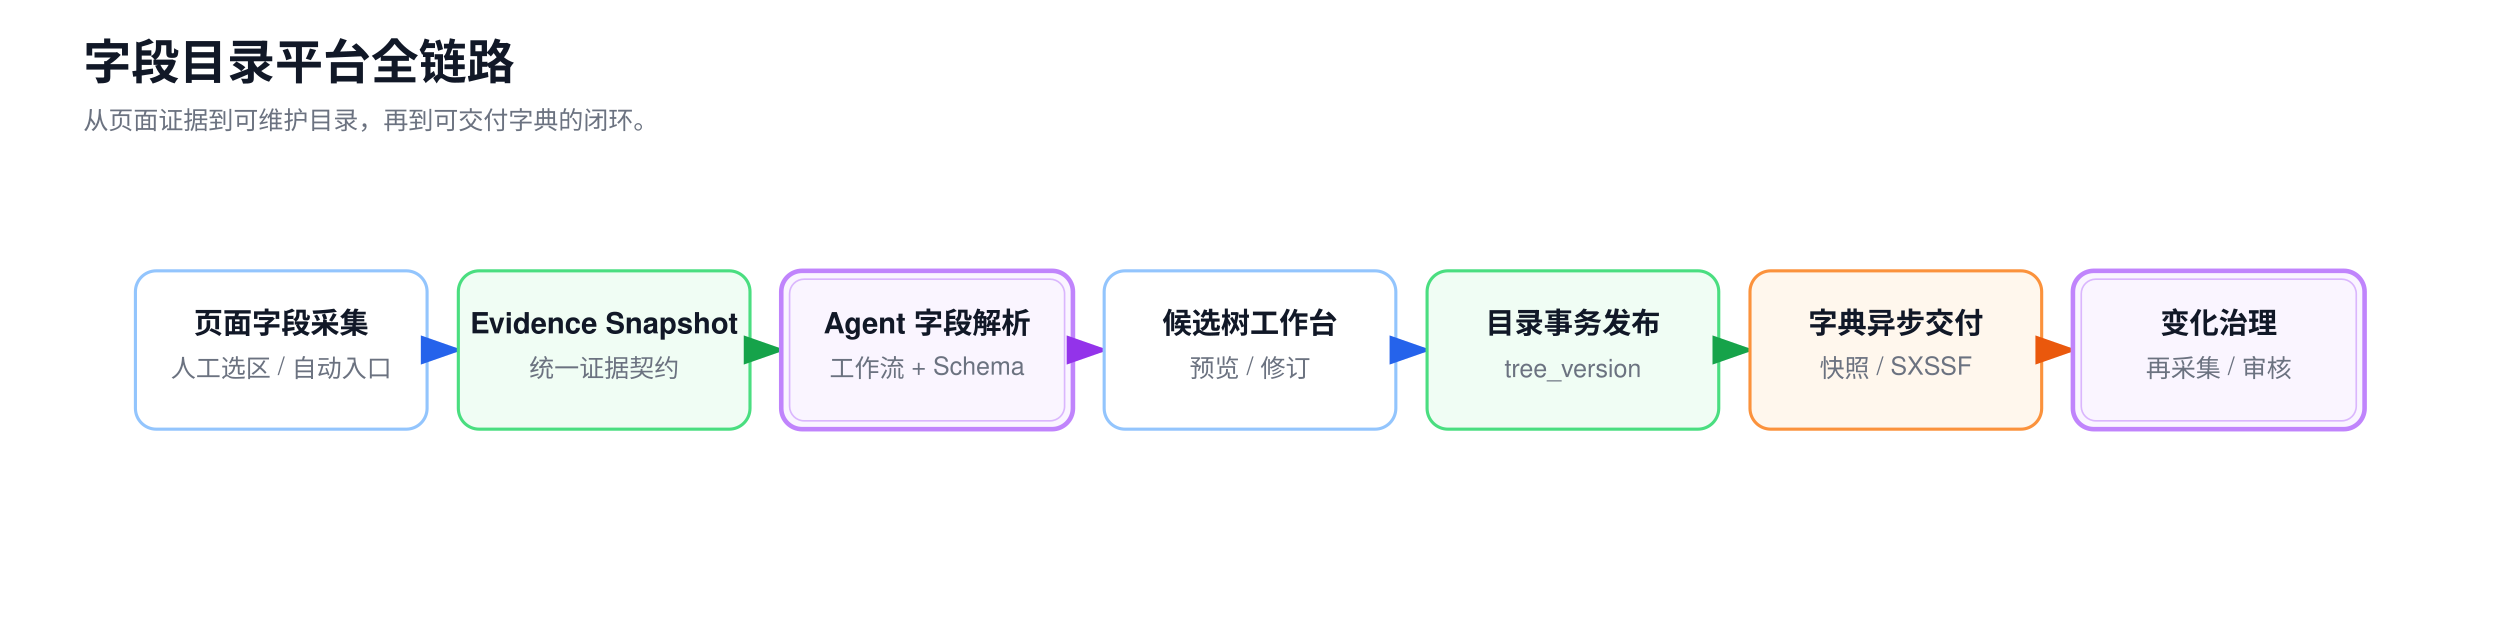
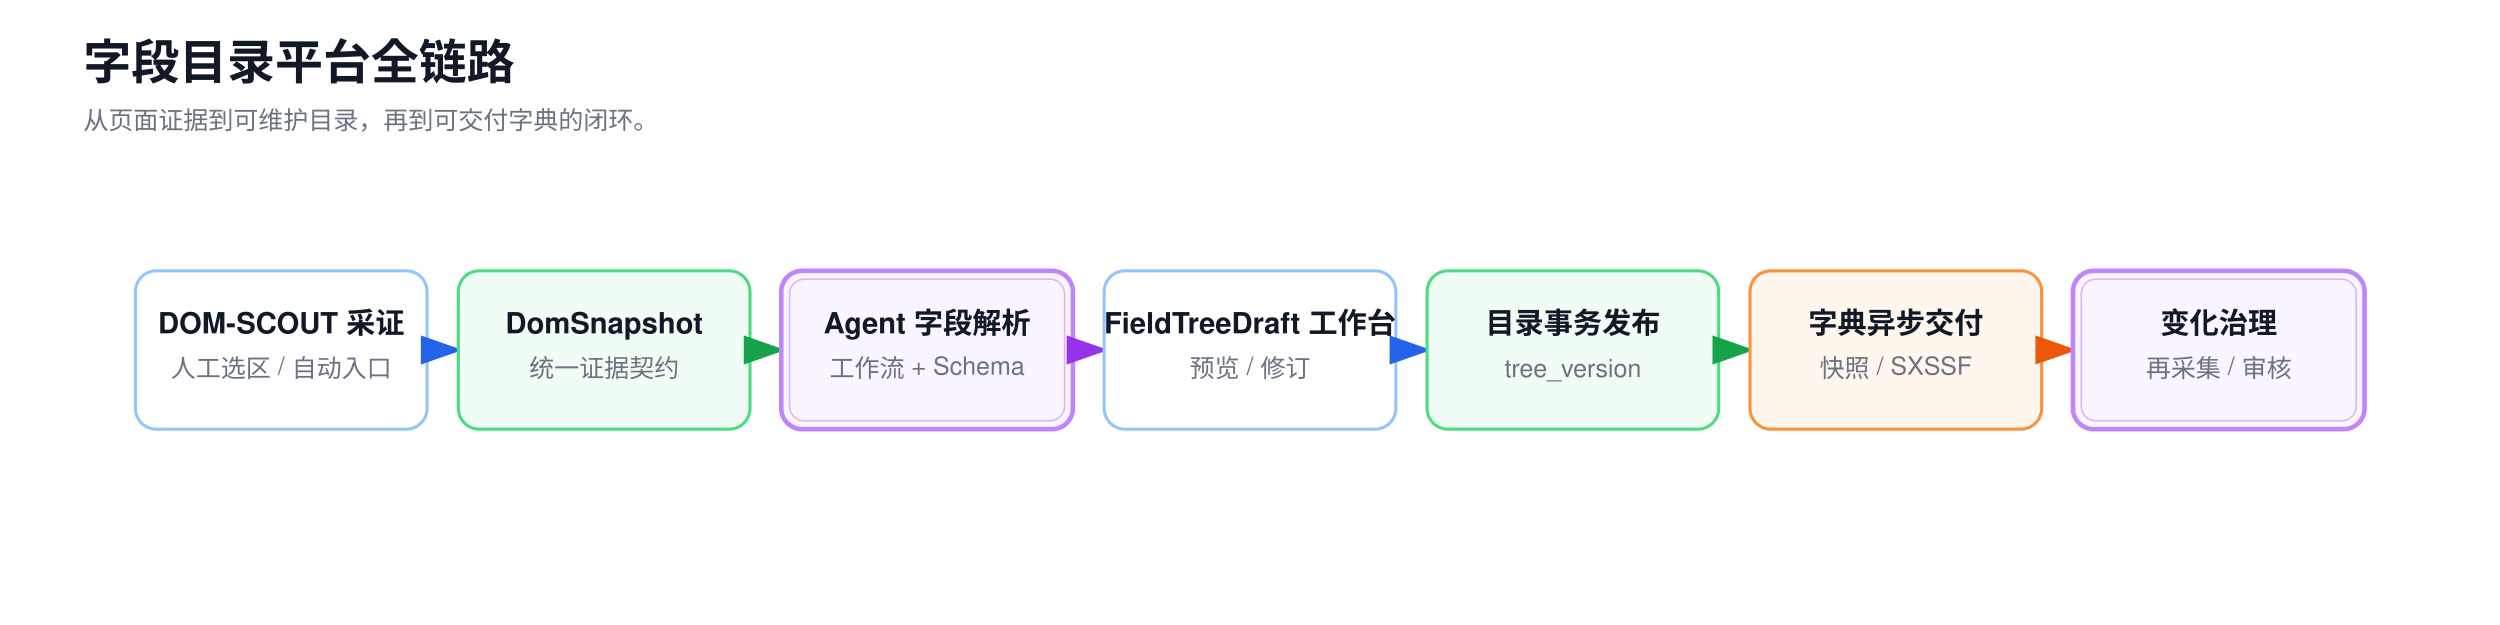
<svg xmlns="http://www.w3.org/2000/svg" viewBox="0 0 1200 300" width="1200" height="300">
  <style>text{font-family:'Helvetica Neue',Helvetica,Arial,'PingFang SC','Microsoft YaHei',sans-serif;fill:#111827} .muted{fill:#6b7280} .small{font-size:12px} .title{font-size:23px;font-weight:700} .node{font-size:14px;font-weight:600}</style>
  <defs>
    <marker id="arrow-blue" markerWidth="10" markerHeight="7" refX="9" refY="3.5" orient="auto">
      <polygon points="0 0,10 3.5,0 7" fill="#2563eb" />
    </marker>
    <marker id="arrow-purple" markerWidth="10" markerHeight="7" refX="9" refY="3.5" orient="auto">
      <polygon points="0 0,10 3.5,0 7" fill="#9333ea" />
    </marker>
    <marker id="arrow-green" markerWidth="10" markerHeight="7" refX="9" refY="3.5" orient="auto">
      <polygon points="0 0,10 3.5,0 7" fill="#16a34a" />
    </marker>
    <marker id="arrow-orange" markerWidth="10" markerHeight="7" refX="9" refY="3.5" orient="auto">
      <polygon points="0 0,10 3.5,0 7" fill="#ea580c" />
    </marker>
    <marker id="arrow-red" markerWidth="10" markerHeight="7" refX="9" refY="3.5" orient="auto">
      <polygon points="0 0,10 3.5,0 7" fill="#dc2626" />
    </marker>
    <marker id="arrow-gray" markerWidth="10" markerHeight="7" refX="9" refY="3.5" orient="auto">
      <polygon points="0 0,10 3.5,0 7" fill="#6b7280" />
    </marker>
  </defs>
  <rect width="1200" height="300" fill="#ffffff" />
  <text x="40" y="38" class="title">字段目录平台全链路</text>
  <text x="40" y="62" class="small muted">从页面证据到可维护目录，再到可交付字典的闭环。</text>
  <rect x="65.0" y="130" width="140" height="76" rx="10" fill="#ffffff" stroke="#93c5fd" stroke-width="1.5" />
-   <text x="135.0" y="160" text-anchor="middle" class="node">页面字段采集</text>
+   <text x="135.0" y="160" text-anchor="middle" class="node">DOM-SCOUT 采证</text>
  <text x="135.0" y="181" text-anchor="middle" class="small muted">人工选区 / 自动入口</text>
  <line x1="205.0" y1="168" x2="220.0" y2="168" stroke="#2563eb" stroke-width="2" marker-end="url(#arrow-blue)" data-graph-role="edge" />
  <rect x="220.0" y="130" width="140" height="76" rx="10" fill="#f0fdf4" stroke="#4ade80" stroke-width="1.5" />
-   <text x="290.0" y="160" text-anchor="middle" class="node">Evidence Snapshot</text>
+   <text x="290.0" y="160" text-anchor="middle" class="node">DomSnapshot</text>
  <text x="290.0" y="181" text-anchor="middle" class="small muted">统一证据契约</text>
  <line x1="360.0" y1="168" x2="375.0" y2="168" stroke="#16a34a" stroke-width="2" marker-end="url(#arrow-green)" data-graph-role="edge" />
  <rect x="375.0" y="130" width="140" height="76" rx="10" fill="#faf5ff" stroke="#c084fc" stroke-width="2.2" />
  <rect x="379.0" y="134" width="132" height="68" rx="7" fill="none" stroke="#c084fc" stroke-width="0.8" opacity="0.55" />
  <text x="445.0" y="160" text-anchor="middle" class="node">Agent 字段解析</text>
  <text x="445.0" y="181" text-anchor="middle" class="small muted">工作流 + Schema</text>
  <line x1="515.0" y1="168" x2="530.0" y2="168" stroke="#9333ea" stroke-width="2" marker-end="url(#arrow-purple)" data-graph-role="edge" />
  <rect x="530.0" y="130" width="140" height="76" rx="10" fill="#ffffff" stroke="#93c5fd" stroke-width="1.5" />
-   <text x="600.0" y="160" text-anchor="middle" class="node">候选树工作台</text>
+   <text x="600.0" y="160" text-anchor="middle" class="node">FieldTreeDraft 工作台</text>
  <text x="600.0" y="181" text-anchor="middle" class="small muted">预览 / 修订</text>
  <line x1="670.0" y1="168" x2="685.0" y2="168" stroke="#2563eb" stroke-width="2" marker-end="url(#arrow-blue)" data-graph-role="edge" />
  <rect x="685.0" y="130" width="140" height="76" rx="10" fill="#f0fdf4" stroke="#4ade80" stroke-width="1.5" />
  <text x="755.0" y="160" text-anchor="middle" class="node">目录事务发布</text>
  <text x="755.0" y="181" text-anchor="middle" class="small muted">tree_version</text>
  <line x1="825.0" y1="168" x2="840.0" y2="168" stroke="#16a34a" stroke-width="2" marker-end="url(#arrow-green)" data-graph-role="edge" />
  <rect x="840.0" y="130" width="140" height="76" rx="10" fill="#fff7ed" stroke="#fb923c" stroke-width="1.5" />
  <text x="910.0" y="160" text-anchor="middle" class="node">字典异步交付</text>
  <text x="910.0" y="181" text-anchor="middle" class="small muted">快照 / SXSSF</text>
  <line x1="980.0" y1="168" x2="995.0" y2="168" stroke="#ea580c" stroke-width="2" marker-end="url(#arrow-orange)" data-graph-role="edge" />
  <rect x="995.0" y="130" width="140" height="76" rx="10" fill="#faf5ff" stroke="#c084fc" stroke-width="2.2" />
  <rect x="999.0" y="134" width="132" height="68" rx="7" fill="none" stroke="#c084fc" stroke-width="0.8" opacity="0.55" />
  <text x="1065.0" y="160" text-anchor="middle" class="node">变化治理</text>
  <text x="1065.0" y="181" text-anchor="middle" class="small muted">再采集 / 审核</text>
</svg>
